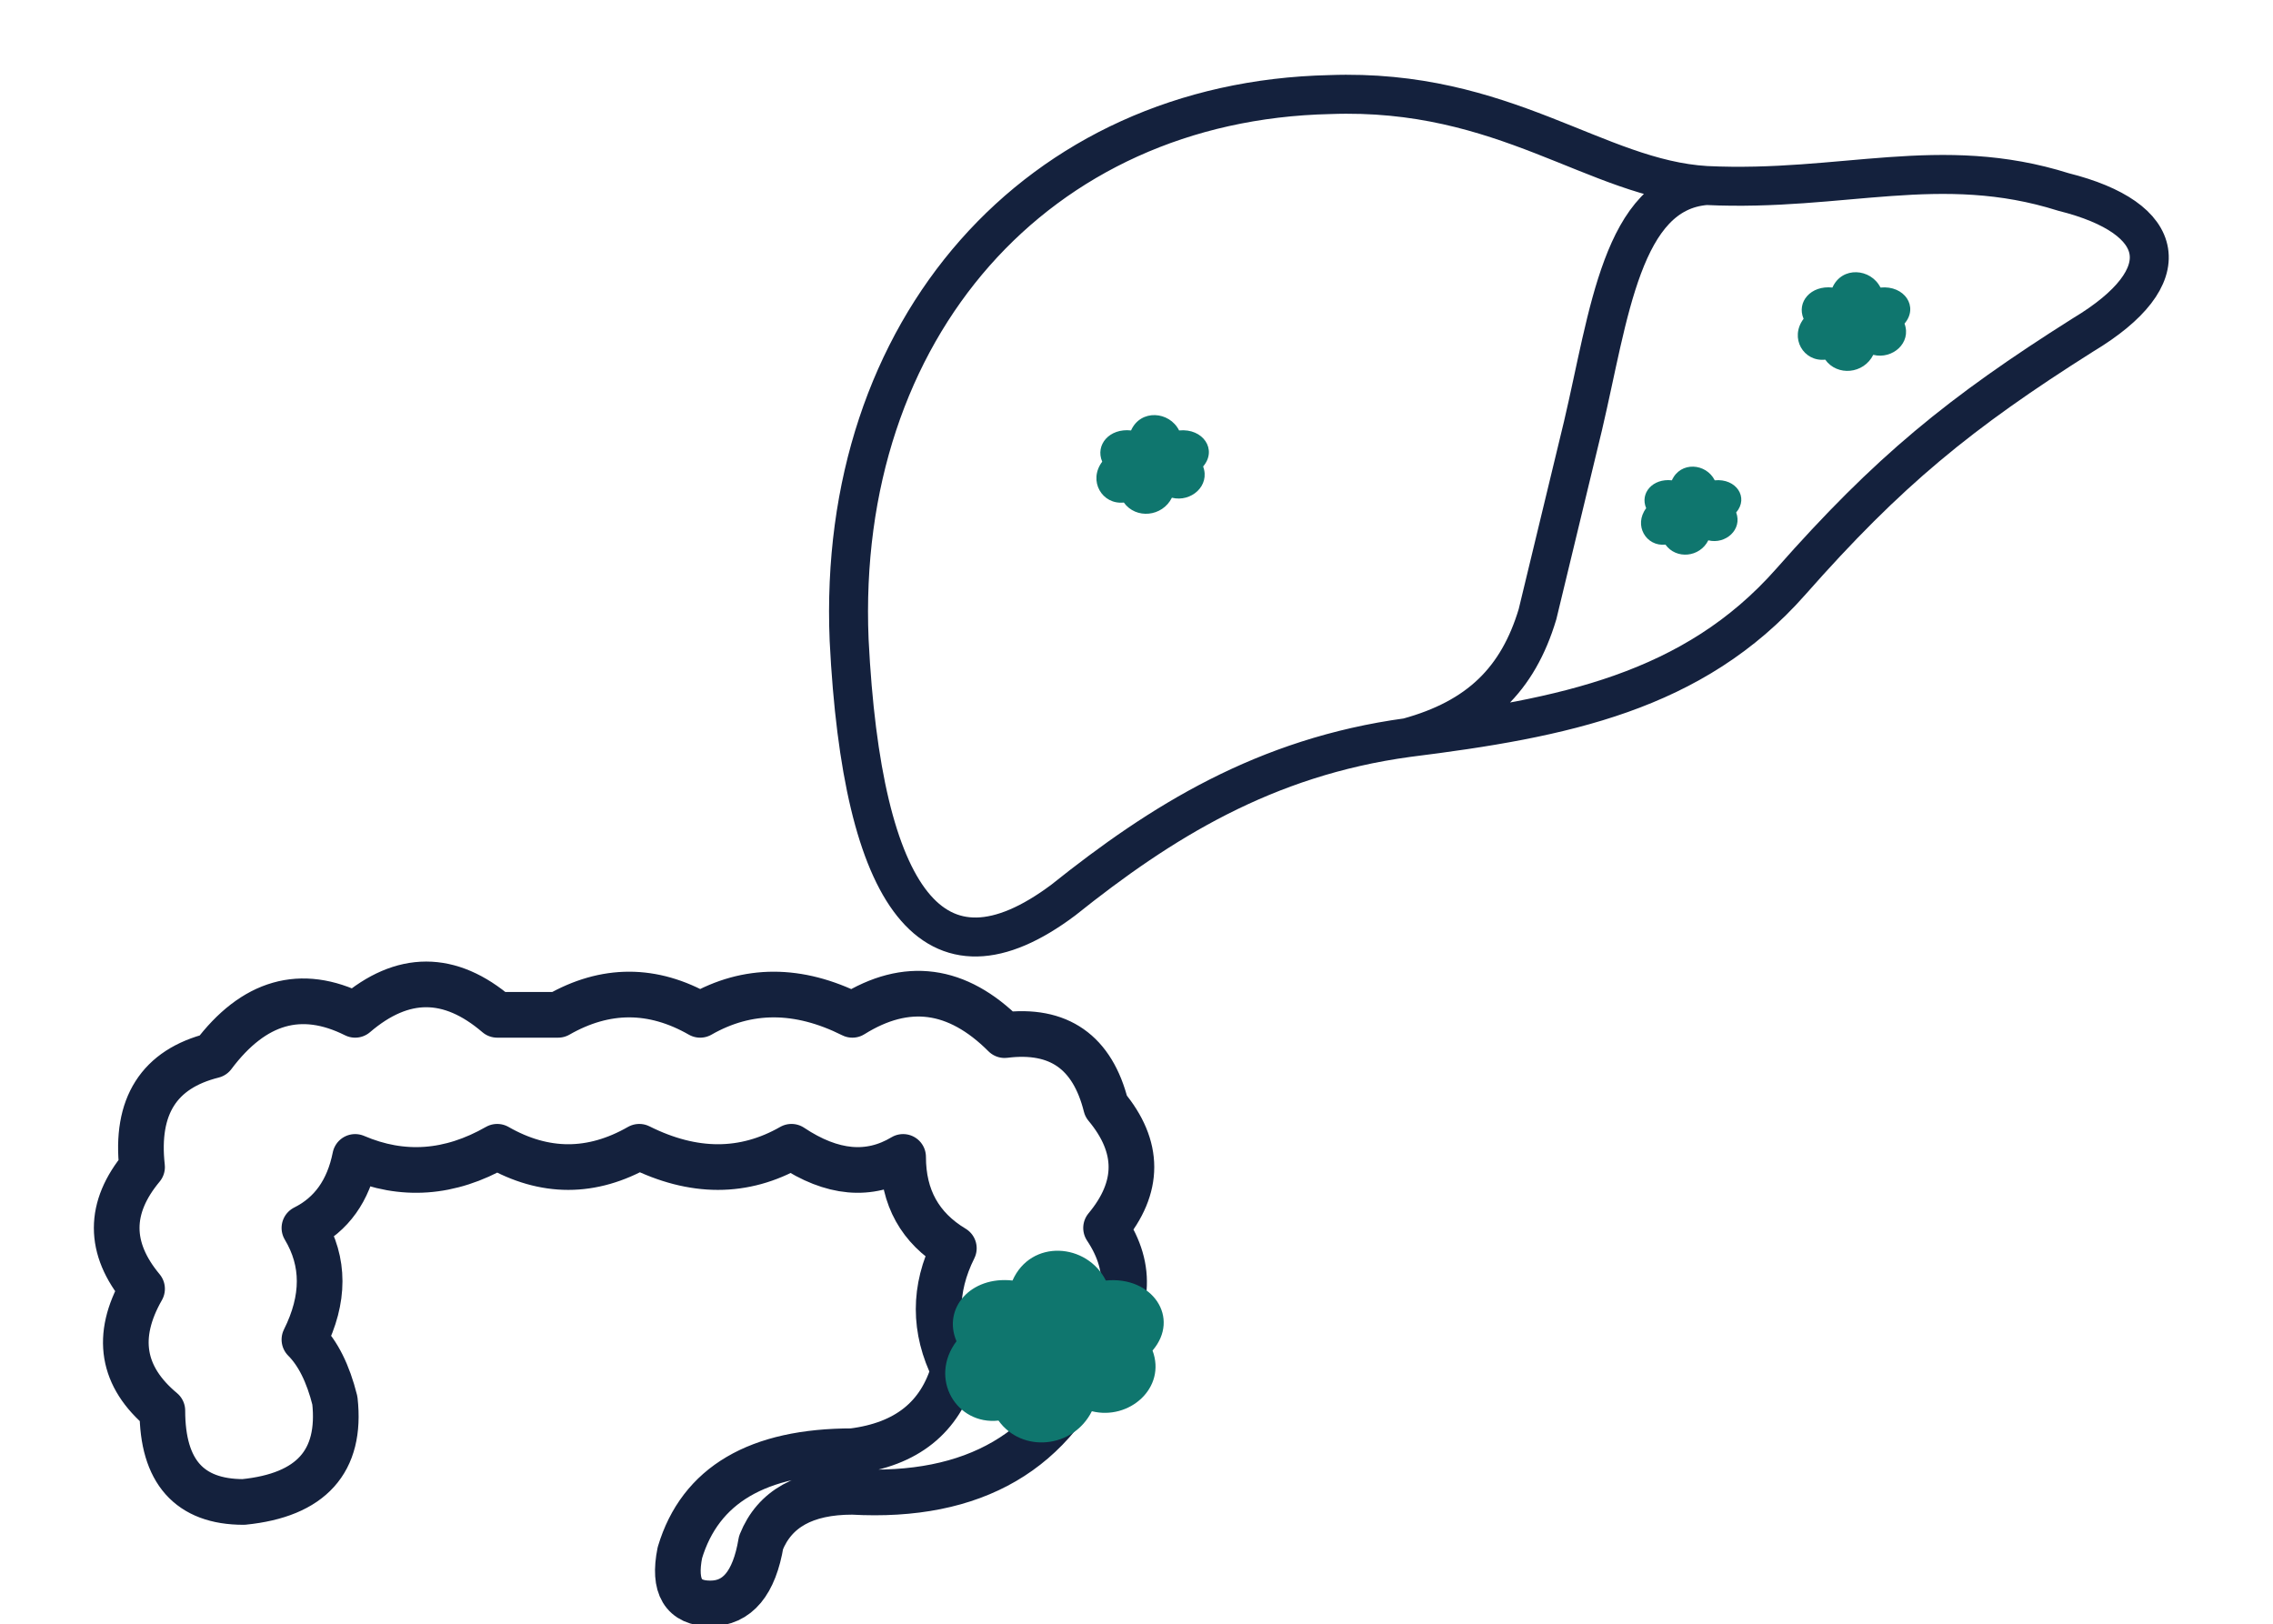
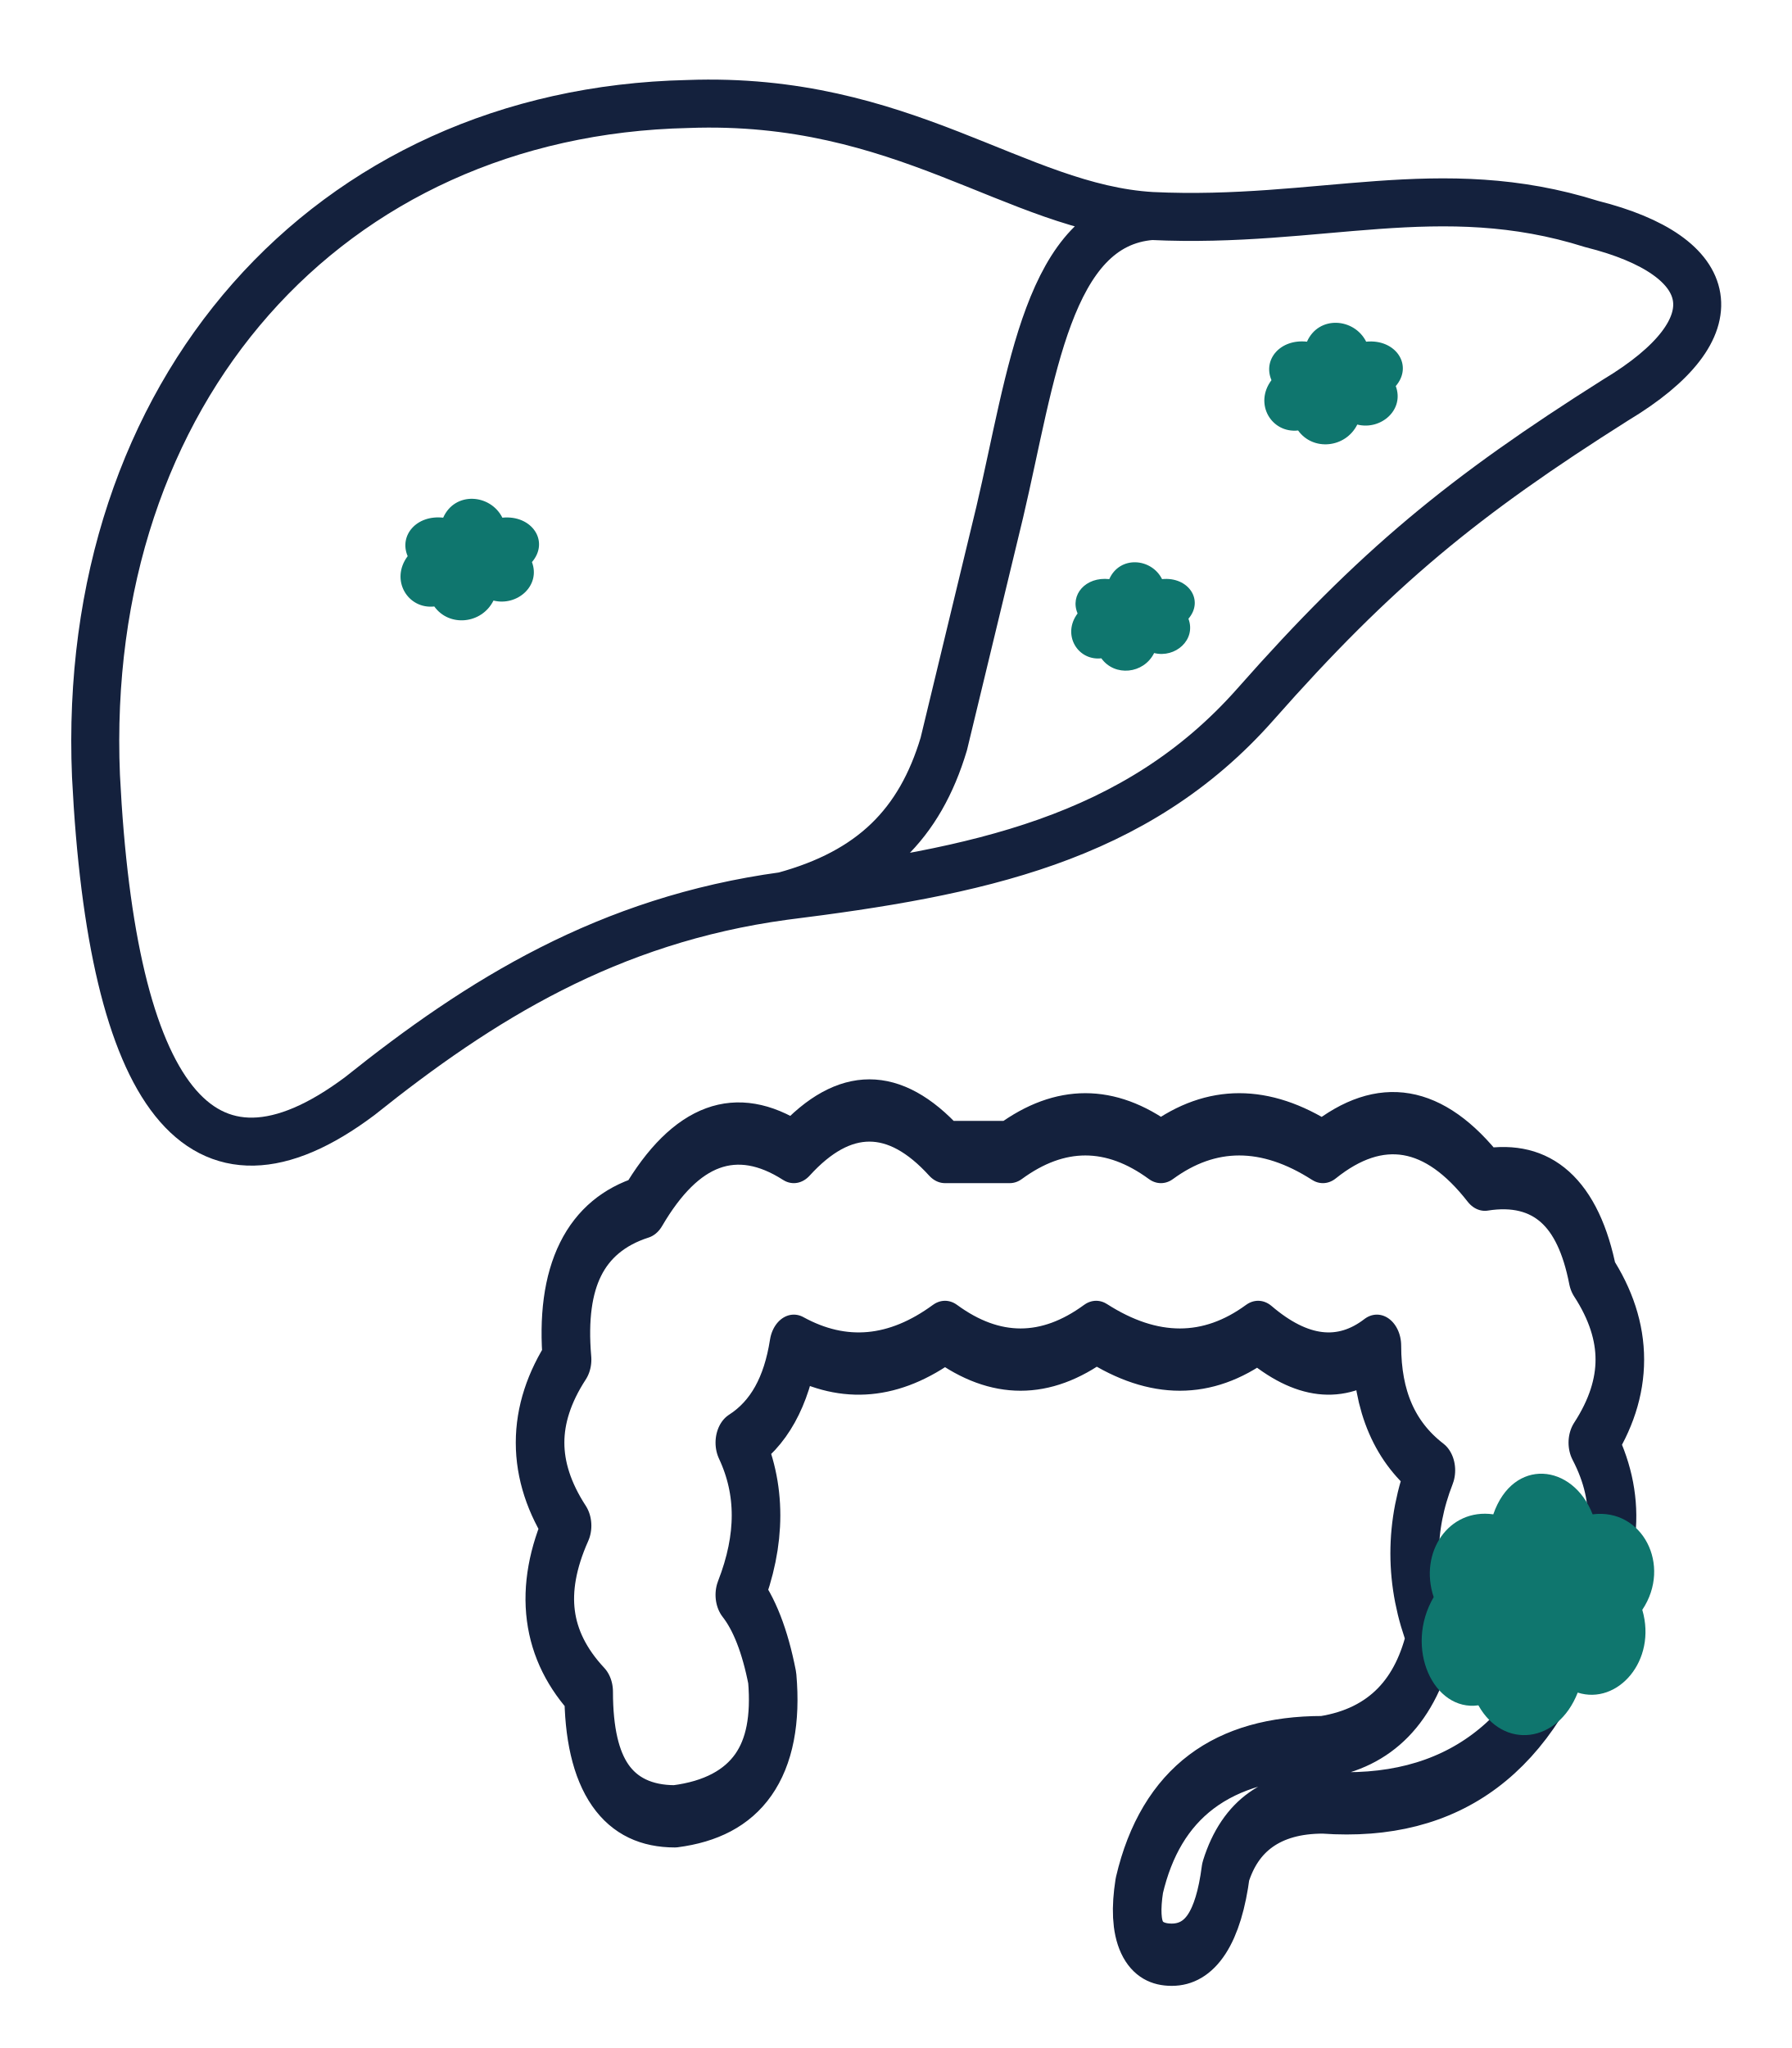
- <svg xmlns="http://www.w3.org/2000/svg" viewBox="0 0 224 160">
-   <g transform="translate(76 1) scale(.64)">
-     <path d="M12 97C10 49 41 14 86 13c27-1 41 13 58 14 21 1 36-5 55 1 16 4 18 13 3 22-19 12-30 21-45 38-15 17-35 21-59 24-22 3-38 13-53 25-20 15-31 0-33-40Z M144 27c-13 1-15 20-19 37l-7 29c-3 10-9 16-20 19" fill="none" stroke="#14213d" stroke-width="6" stroke-linecap="round" stroke-linejoin="round" />
-     <path fill="#0f766e" transform="translate(58 71) scale(0.37)" d="M-19-4c-3-7 3-14 12-13 4-9 16-8 20 0 10-1 16 8 10 15 3 8-5 15-13 13-4 8-15 9-20 2-9 1-15-9-9-17Z" />
-     <path fill="#0f766e" transform="translate(141 78) scale(0.33)" d="M-19-4c-3-7 3-14 12-13 4-9 16-8 20 0 10-1 16 8 10 15 3 8-5 15-13 13-4 8-15 9-20 2-9 1-15-9-9-17Z" />
-     <path fill="#0f766e" transform="translate(166 49) scale(0.37)" d="M-19-4c-3-7 3-14 12-13 4-9 16-8 20 0 10-1 16 8 10 15 3 8-5 15-13 13-4 8-15 9-20 2-9 1-15-9-9-17Z" />
-   </g>
-   <path d="M49 100q-7-6-14 0-8-4-14 4-8 2-7 11-5 6 0 12-4 7 2 12 0 9 8 9 10-1 9-10-1-4-3-6 3-6 0-11 4-2 5-7 7 3 14-1 7 4 14 0 8 4 15 0 6 4 11 1 0 6 5 9-3 6 0 12-2 7-10 8-14 0-17 10-1 5 3 5 4 0 5-6 2-5 9-5 18 1 24-14 5-6 1-12 5-6 0-12-2-8-10-7-7-7-15-2-8-4-15 0-7-4-14 0Z" fill="none" stroke="#14213d" stroke-width="4.5" stroke-linecap="round" stroke-linejoin="round" />
-   <path fill="#0f766e" transform="translate(103 134) scale(0.46)" d="M-19-4c-3-7 3-14 12-13 4-9 16-8 20 0 10-1 16 8 10 15 3 8-5 15-13 13-4 8-15 9-20 2-9 1-15-9-9-17Z" />
+ <svg xmlns="http://www.w3.org/2000/svg" viewBox="0 0 224 256">
+   <path d="M12 97C10 49 41 14 86 13c27-1 41 13 58 14 21 1 36-5 55 1 16 4 18 13 3 22-19 12-30 21-45 38-15 17-35 21-59 24-22 3-38 13-53 25-20 15-31 0-33-40Z M144 27c-13 1-15 20-19 37l-7 29c-3 10-9 16-20 19" fill="none" stroke="#14213d" stroke-width="6" stroke-linecap="round" stroke-linejoin="round" />
+   <path fill="#0f766e" transform="translate(58 71) scale(0.37)" d="M-19-4c-3-7 3-14 12-13 4-9 16-8 20 0 10-1 16 8 10 15 3 8-5 15-13 13-4 8-15 9-20 2-9 1-15-9-9-17Z" />
+   <path fill="#0f766e" transform="translate(141 78) scale(0.33)" d="M-19-4c-3-7 3-14 12-13 4-9 16-8 20 0 10-1 16 8 10 15 3 8-5 15-13 13-4 8-15 9-20 2-9 1-15-9-9-17Z" />
+   <path fill="#0f766e" transform="translate(166 49) scale(0.37)" d="M-19-4c-3-7 3-14 12-13 4-9 16-8 20 0 10-1 16 8 10 15 3 8-5 15-13 13-4 8-15 9-20 2-9 1-15-9-9-17Z" />
+   <path transform="translate(52 -29) scale(1.35 1.73)" d="M49 100q-7-6-14 0-8-4-14 4-8 2-7 11-5 6 0 12-4 7 2 12 0 9 8 9 10-1 9-10-1-4-3-6 3-6 0-11 4-2 5-7 7 3 14-1 7 4 14 0 8 4 15 0 6 4 11 1 0 6 5 9-3 6 0 12-2 7-10 8-14 0-17 10-1 5 3 5 4 0 5-6 2-5 9-5 18 1 24-14 5-6 1-12 5-6 0-12-2-8-10-7-7-7-15-2-8-4-15 0-7-4-14 0Z" fill="none" stroke="#14213d" stroke-width="4.5" stroke-linecap="round" stroke-linejoin="round" />
+   <path fill="#0f766e" transform="translate(52 -29) scale(1.35 1.73) translate(103 134) scale(0.46)" d="M-19-4c-3-7 3-14 12-13 4-9 16-8 20 0 10-1 16 8 10 15 3 8-5 15-13 13-4 8-15 9-20 2-9 1-15-9-9-17Z" />
</svg>
